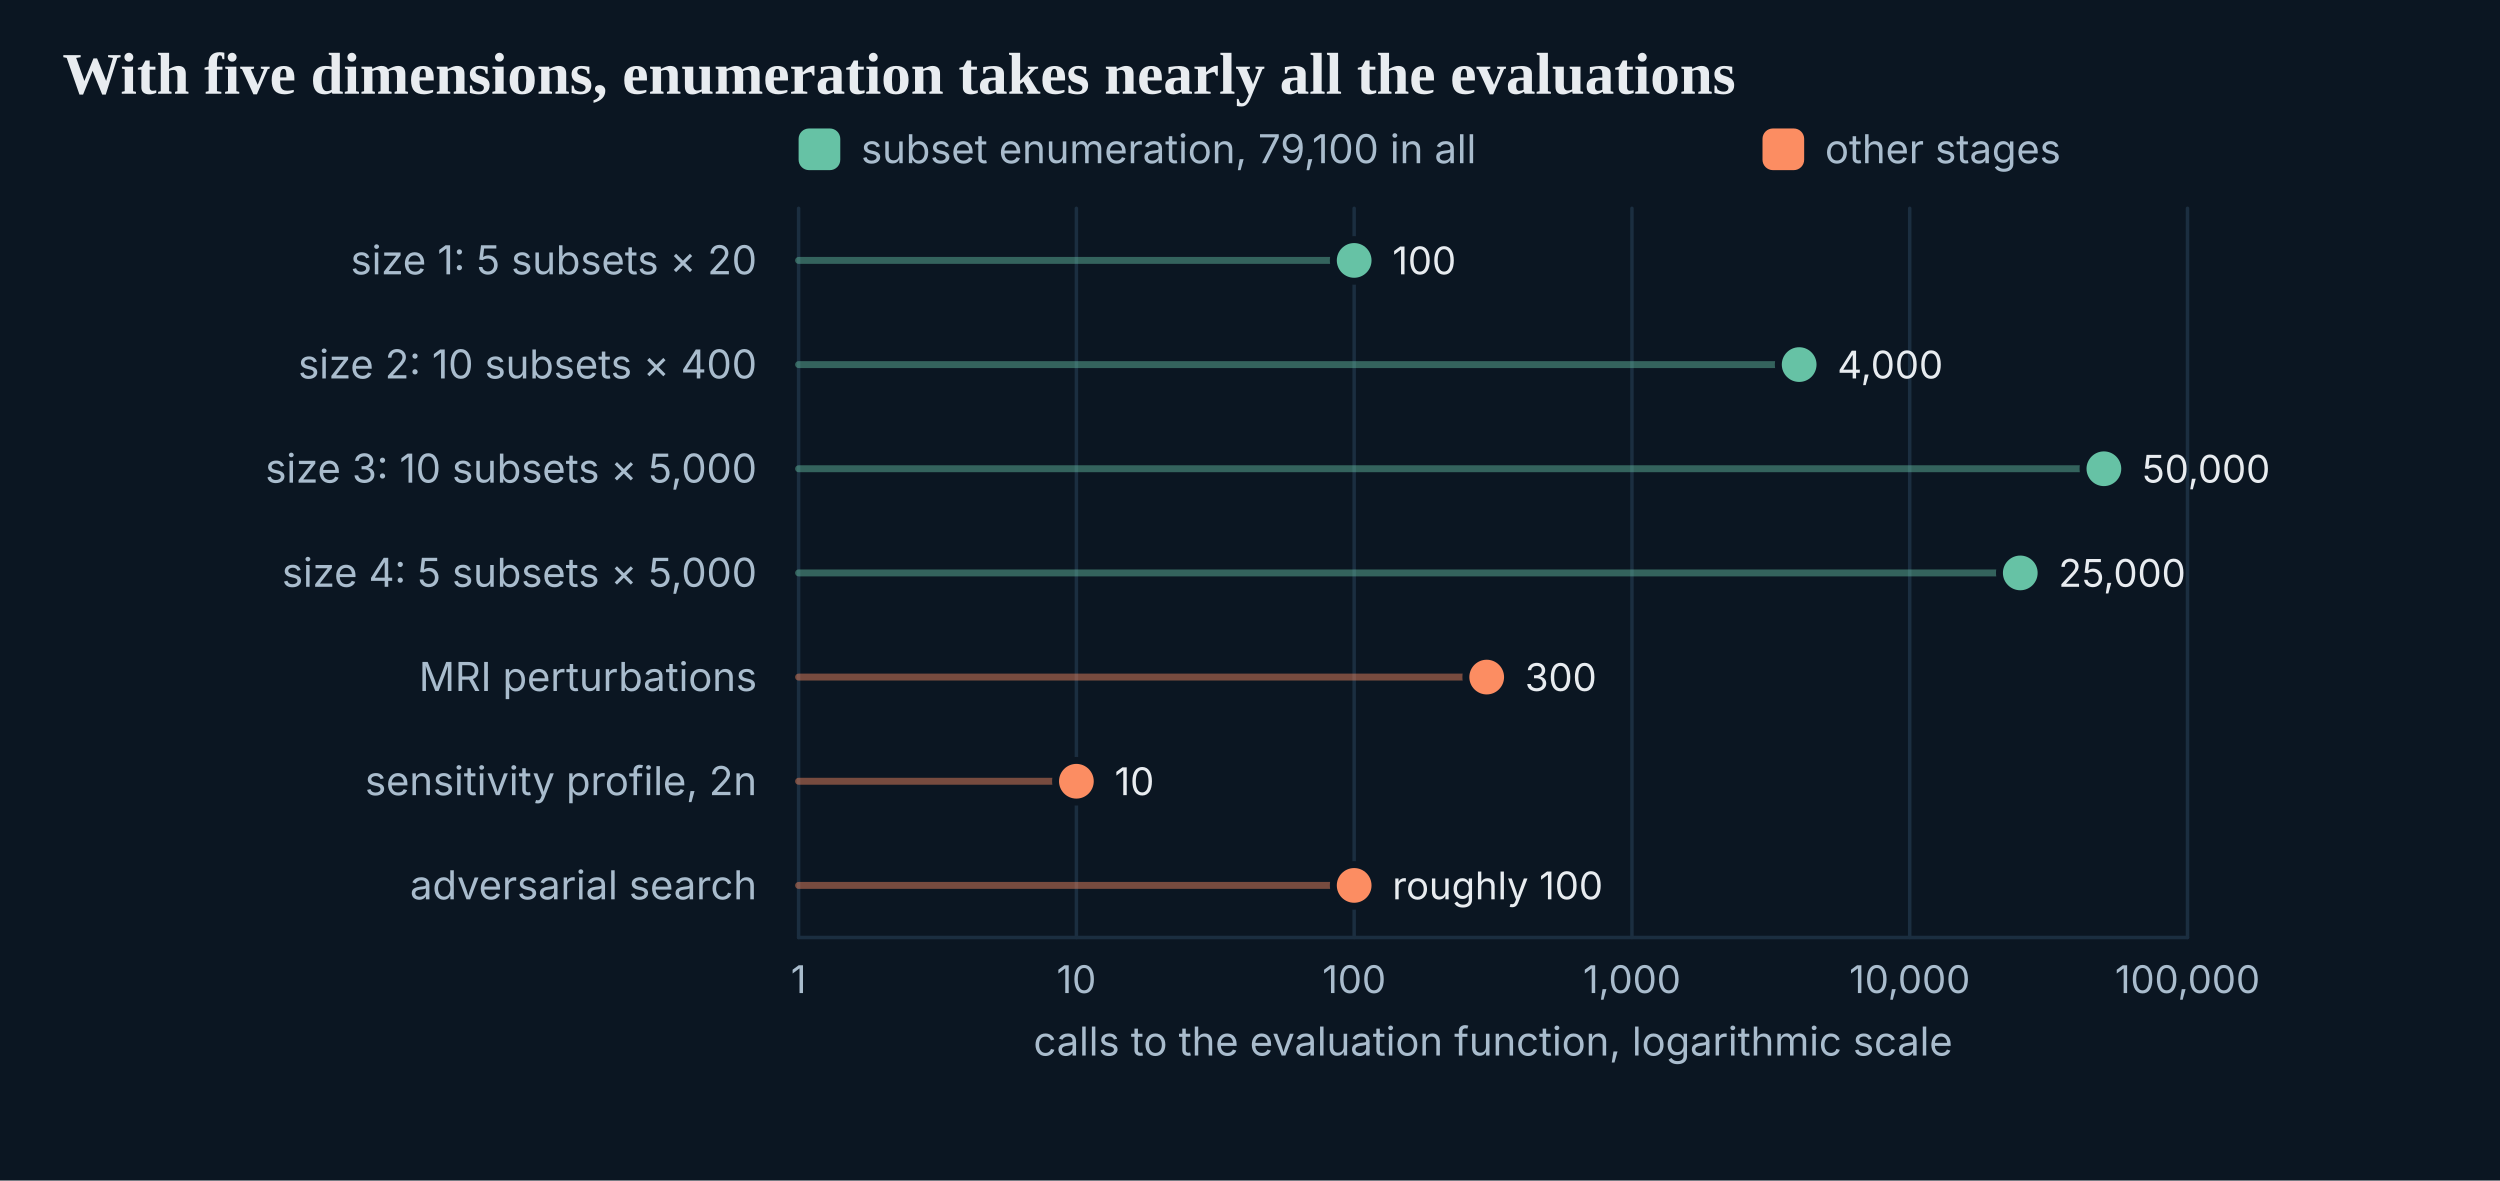
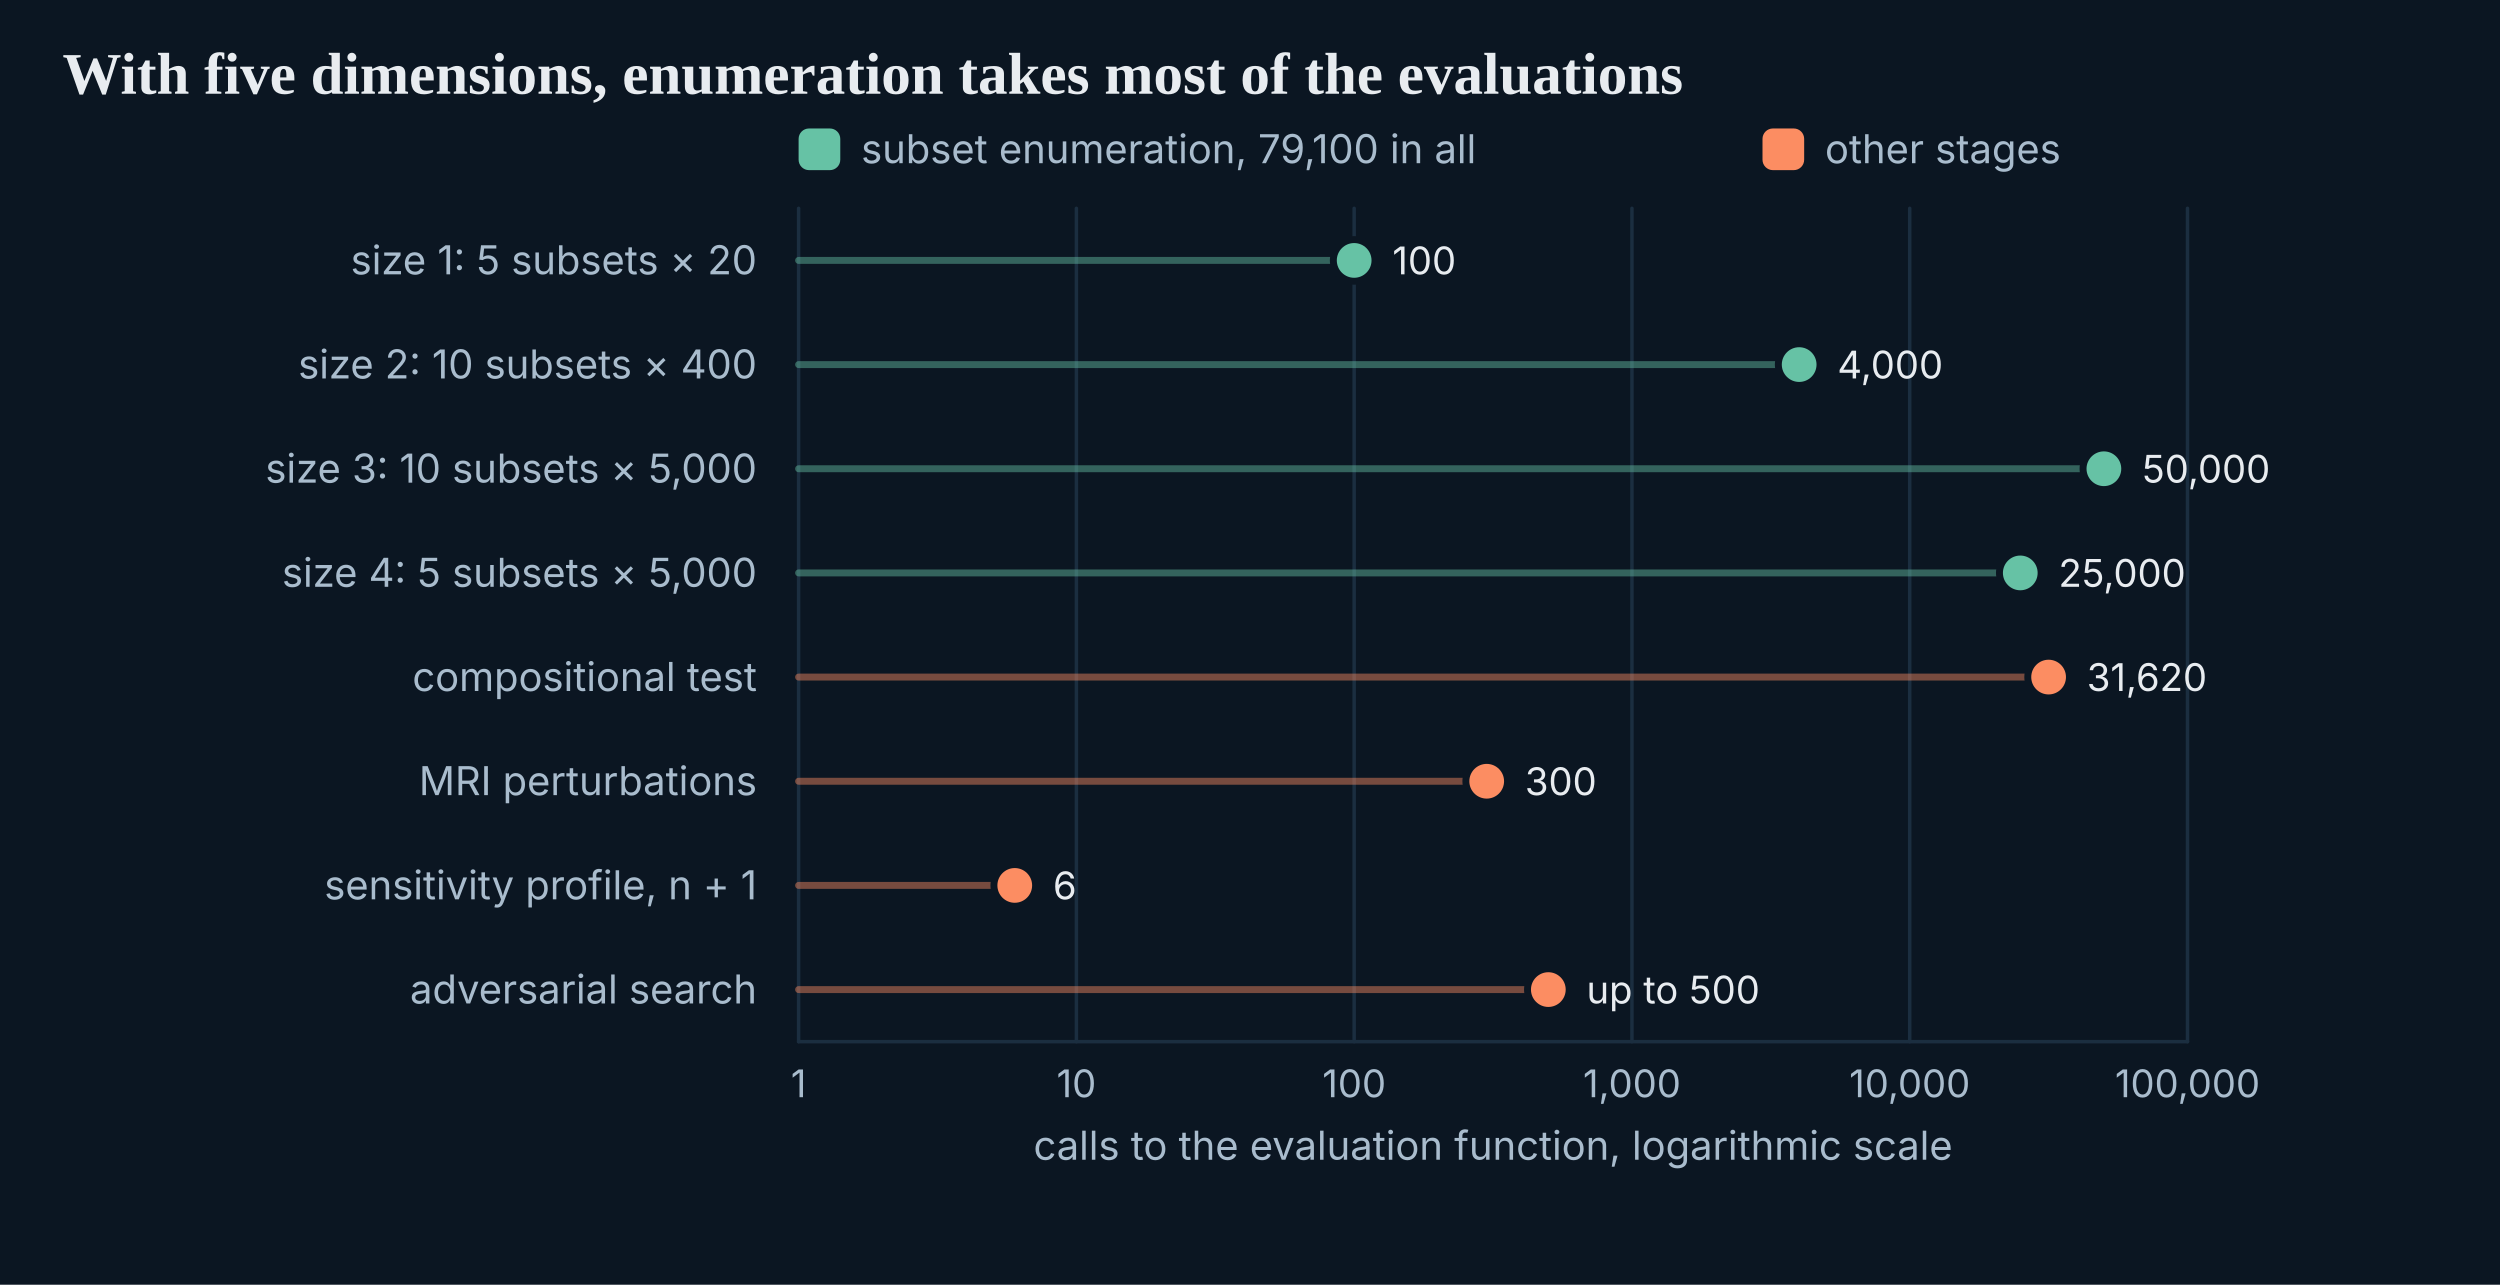
- <svg xmlns="http://www.w3.org/2000/svg" width="720" height="340" viewBox="0 0 720 340" role="img" aria-label="With five dimensions, enumeration takes nearly all the evaluations">
+ <svg xmlns="http://www.w3.org/2000/svg" width="720" height="370" viewBox="0 0 720 370" role="img" aria-label="With five dimensions, enumeration takes most of the evaluations">
  <rect width="100%" height="100%" fill="#0b1622" />
-   <text x="18" y="27" font-family="'Crimson Pro', Georgia, 'Times New Roman', serif" font-size="17" font-weight="600" fill="#e8ecf0">With five dimensions, enumeration takes nearly all the evaluations</text>
-   <line x1="230.00" y1="270.00" x2="630.00" y2="270.00" stroke="#1b2e40" stroke-width="1" stroke-linecap="round" stroke-opacity="1.0" />
-   <text x="430.00" y="304.00" font-family="Inter, -apple-system, 'Segoe UI', Helvetica, Arial, sans-serif" font-size="11.5" fill="#a9bccd" text-anchor="middle" font-weight="normal">calls to the evaluation function, logarithmic scale</text>
-   <line x1="230.00" y1="60.00" x2="230.00" y2="270.00" stroke="#1b2e40" stroke-width="1" stroke-linecap="round" stroke-opacity="1.0" />
-   <text x="230.00" y="286.00" font-family="Inter, -apple-system, 'Segoe UI', Helvetica, Arial, sans-serif" font-size="11" fill="#a9bccd" text-anchor="middle" font-weight="normal">1</text>
-   <line x1="310.00" y1="60.00" x2="310.00" y2="270.00" stroke="#1b2e40" stroke-width="1" stroke-linecap="round" stroke-opacity="1.0" />
-   <text x="310.00" y="286.00" font-family="Inter, -apple-system, 'Segoe UI', Helvetica, Arial, sans-serif" font-size="11" fill="#a9bccd" text-anchor="middle" font-weight="normal">10</text>
-   <line x1="390.00" y1="60.00" x2="390.00" y2="270.00" stroke="#1b2e40" stroke-width="1" stroke-linecap="round" stroke-opacity="1.0" />
-   <text x="390.00" y="286.00" font-family="Inter, -apple-system, 'Segoe UI', Helvetica, Arial, sans-serif" font-size="11" fill="#a9bccd" text-anchor="middle" font-weight="normal">100</text>
-   <line x1="470.00" y1="60.00" x2="470.00" y2="270.00" stroke="#1b2e40" stroke-width="1" stroke-linecap="round" stroke-opacity="1.0" />
-   <text x="470.00" y="286.00" font-family="Inter, -apple-system, 'Segoe UI', Helvetica, Arial, sans-serif" font-size="11" fill="#a9bccd" text-anchor="middle" font-weight="normal">1,000</text>
-   <line x1="550.00" y1="60.00" x2="550.00" y2="270.00" stroke="#1b2e40" stroke-width="1" stroke-linecap="round" stroke-opacity="1.0" />
-   <text x="550.00" y="286.00" font-family="Inter, -apple-system, 'Segoe UI', Helvetica, Arial, sans-serif" font-size="11" fill="#a9bccd" text-anchor="middle" font-weight="normal">10,000</text>
-   <line x1="630.00" y1="60.00" x2="630.00" y2="270.00" stroke="#1b2e40" stroke-width="1" stroke-linecap="round" stroke-opacity="1.0" />
-   <text x="630.00" y="286.00" font-family="Inter, -apple-system, 'Segoe UI', Helvetica, Arial, sans-serif" font-size="11" fill="#a9bccd" text-anchor="middle" font-weight="normal">100,000</text>
+   <text x="18" y="27" font-family="'Crimson Pro', Georgia, 'Times New Roman', serif" font-size="17" font-weight="600" fill="#e8ecf0">With five dimensions, enumeration takes most of the evaluations</text>
+   <line x1="230.00" y1="300.00" x2="630.00" y2="300.00" stroke="#1b2e40" stroke-width="1" stroke-linecap="round" stroke-opacity="1.0" />
+   <text x="430.00" y="334.00" font-family="Inter, -apple-system, 'Segoe UI', Helvetica, Arial, sans-serif" font-size="11.5" fill="#a9bccd" text-anchor="middle" font-weight="normal">calls to the evaluation function, logarithmic scale</text>
+   <line x1="230.00" y1="60.00" x2="230.00" y2="300.00" stroke="#1b2e40" stroke-width="1" stroke-linecap="round" stroke-opacity="1.0" />
+   <text x="230.00" y="316.00" font-family="Inter, -apple-system, 'Segoe UI', Helvetica, Arial, sans-serif" font-size="11" fill="#a9bccd" text-anchor="middle" font-weight="normal">1</text>
+   <line x1="310.00" y1="60.00" x2="310.00" y2="300.00" stroke="#1b2e40" stroke-width="1" stroke-linecap="round" stroke-opacity="1.0" />
+   <text x="310.00" y="316.00" font-family="Inter, -apple-system, 'Segoe UI', Helvetica, Arial, sans-serif" font-size="11" fill="#a9bccd" text-anchor="middle" font-weight="normal">10</text>
+   <line x1="390.00" y1="60.00" x2="390.00" y2="300.00" stroke="#1b2e40" stroke-width="1" stroke-linecap="round" stroke-opacity="1.0" />
+   <text x="390.00" y="316.00" font-family="Inter, -apple-system, 'Segoe UI', Helvetica, Arial, sans-serif" font-size="11" fill="#a9bccd" text-anchor="middle" font-weight="normal">100</text>
+   <line x1="470.00" y1="60.00" x2="470.00" y2="300.00" stroke="#1b2e40" stroke-width="1" stroke-linecap="round" stroke-opacity="1.0" />
+   <text x="470.00" y="316.00" font-family="Inter, -apple-system, 'Segoe UI', Helvetica, Arial, sans-serif" font-size="11" fill="#a9bccd" text-anchor="middle" font-weight="normal">1,000</text>
+   <line x1="550.00" y1="60.00" x2="550.00" y2="300.00" stroke="#1b2e40" stroke-width="1" stroke-linecap="round" stroke-opacity="1.0" />
+   <text x="550.00" y="316.00" font-family="Inter, -apple-system, 'Segoe UI', Helvetica, Arial, sans-serif" font-size="11" fill="#a9bccd" text-anchor="middle" font-weight="normal">10,000</text>
+   <line x1="630.00" y1="60.00" x2="630.00" y2="300.00" stroke="#1b2e40" stroke-width="1" stroke-linecap="round" stroke-opacity="1.0" />
+   <text x="630.00" y="316.00" font-family="Inter, -apple-system, 'Segoe UI', Helvetica, Arial, sans-serif" font-size="11" fill="#a9bccd" text-anchor="middle" font-weight="normal">100,000</text>
  <text x="218.00" y="79.00" font-family="Inter, -apple-system, 'Segoe UI', Helvetica, Arial, sans-serif" font-size="11.5" fill="#a9bccd" text-anchor="end" font-weight="normal">size 1: 5 subsets × 20</text>
  <line x1="230.00" y1="75.00" x2="390.00" y2="75.00" stroke="#66c2a5" stroke-width="2" stroke-linecap="round" stroke-opacity="0.45" />
  <circle cx="390.00" cy="75.00" r="7.00" fill="#0b1622" />
  <circle cx="390.00" cy="75.00" r="5.00" fill="#66c2a5" />
  <text x="401.00" y="79.00" font-family="Inter, -apple-system, 'Segoe UI', Helvetica, Arial, sans-serif" font-size="11" fill="#e8ecf0" text-anchor="start" font-weight="normal">100</text>
  <text x="218.00" y="109.00" font-family="Inter, -apple-system, 'Segoe UI', Helvetica, Arial, sans-serif" font-size="11.5" fill="#a9bccd" text-anchor="end" font-weight="normal">size 2: 10 subsets × 400</text>
  <line x1="230.00" y1="105.00" x2="518.16" y2="105.00" stroke="#66c2a5" stroke-width="2" stroke-linecap="round" stroke-opacity="0.45" />
  <circle cx="518.16" cy="105.00" r="7.00" fill="#0b1622" />
  <circle cx="518.16" cy="105.00" r="5.00" fill="#66c2a5" />
  <text x="529.16" y="109.00" font-family="Inter, -apple-system, 'Segoe UI', Helvetica, Arial, sans-serif" font-size="11" fill="#e8ecf0" text-anchor="start" font-weight="normal">4,000</text>
  <text x="218.00" y="139.00" font-family="Inter, -apple-system, 'Segoe UI', Helvetica, Arial, sans-serif" font-size="11.5" fill="#a9bccd" text-anchor="end" font-weight="normal">size 3: 10 subsets × 5,000</text>
  <line x1="230.00" y1="135.00" x2="605.92" y2="135.00" stroke="#66c2a5" stroke-width="2" stroke-linecap="round" stroke-opacity="0.45" />
  <circle cx="605.92" cy="135.00" r="7.00" fill="#0b1622" />
  <circle cx="605.92" cy="135.00" r="5.00" fill="#66c2a5" />
  <text x="616.92" y="139.00" font-family="Inter, -apple-system, 'Segoe UI', Helvetica, Arial, sans-serif" font-size="11" fill="#e8ecf0" text-anchor="start" font-weight="normal">50,000</text>
  <text x="218.00" y="169.00" font-family="Inter, -apple-system, 'Segoe UI', Helvetica, Arial, sans-serif" font-size="11.5" fill="#a9bccd" text-anchor="end" font-weight="normal">size 4: 5 subsets × 5,000</text>
  <line x1="230.00" y1="165.00" x2="581.84" y2="165.00" stroke="#66c2a5" stroke-width="2" stroke-linecap="round" stroke-opacity="0.45" />
  <circle cx="581.84" cy="165.00" r="7.00" fill="#0b1622" />
  <circle cx="581.84" cy="165.00" r="5.00" fill="#66c2a5" />
  <text x="592.84" y="169.00" font-family="Inter, -apple-system, 'Segoe UI', Helvetica, Arial, sans-serif" font-size="11" fill="#e8ecf0" text-anchor="start" font-weight="normal">25,000</text>
-   <text x="218.00" y="199.00" font-family="Inter, -apple-system, 'Segoe UI', Helvetica, Arial, sans-serif" font-size="11.5" fill="#a9bccd" text-anchor="end" font-weight="normal">MRI perturbations</text>
-   <line x1="230.00" y1="195.00" x2="428.17" y2="195.00" stroke="#fc8d62" stroke-width="2" stroke-linecap="round" stroke-opacity="0.45" />
-   <circle cx="428.17" cy="195.00" r="7.00" fill="#0b1622" />
-   <circle cx="428.17" cy="195.00" r="5.00" fill="#fc8d62" />
-   <text x="439.17" y="199.00" font-family="Inter, -apple-system, 'Segoe UI', Helvetica, Arial, sans-serif" font-size="11" fill="#e8ecf0" text-anchor="start" font-weight="normal">300</text>
-   <text x="218.00" y="229.00" font-family="Inter, -apple-system, 'Segoe UI', Helvetica, Arial, sans-serif" font-size="11.5" fill="#a9bccd" text-anchor="end" font-weight="normal">sensitivity profile, 2n</text>
-   <line x1="230.00" y1="225.00" x2="310.00" y2="225.00" stroke="#fc8d62" stroke-width="2" stroke-linecap="round" stroke-opacity="0.45" />
-   <circle cx="310.00" cy="225.00" r="7.00" fill="#0b1622" />
-   <circle cx="310.00" cy="225.00" r="5.00" fill="#fc8d62" />
-   <text x="321.00" y="229.00" font-family="Inter, -apple-system, 'Segoe UI', Helvetica, Arial, sans-serif" font-size="11" fill="#e8ecf0" text-anchor="start" font-weight="normal">10</text>
-   <text x="218.00" y="259.00" font-family="Inter, -apple-system, 'Segoe UI', Helvetica, Arial, sans-serif" font-size="11.5" fill="#a9bccd" text-anchor="end" font-weight="normal">adversarial search</text>
-   <line x1="230.00" y1="255.00" x2="390.00" y2="255.00" stroke="#fc8d62" stroke-width="2" stroke-linecap="round" stroke-opacity="0.45" />
-   <circle cx="390.00" cy="255.00" r="7.00" fill="#0b1622" />
-   <circle cx="390.00" cy="255.00" r="5.00" fill="#fc8d62" />
-   <text x="401.00" y="259.00" font-family="Inter, -apple-system, 'Segoe UI', Helvetica, Arial, sans-serif" font-size="11" fill="#e8ecf0" text-anchor="start" font-weight="normal">roughly 100</text>
+   <text x="218.00" y="199.00" font-family="Inter, -apple-system, 'Segoe UI', Helvetica, Arial, sans-serif" font-size="11.5" fill="#a9bccd" text-anchor="end" font-weight="normal">compositional test</text>
+   <line x1="230.00" y1="195.00" x2="590.00" y2="195.00" stroke="#fc8d62" stroke-width="2" stroke-linecap="round" stroke-opacity="0.45" />
+   <circle cx="590.00" cy="195.00" r="7.00" fill="#0b1622" />
+   <circle cx="590.00" cy="195.00" r="5.00" fill="#fc8d62" />
+   <text x="601.00" y="199.00" font-family="Inter, -apple-system, 'Segoe UI', Helvetica, Arial, sans-serif" font-size="11" fill="#e8ecf0" text-anchor="start" font-weight="normal">31,620</text>
+   <text x="218.00" y="229.00" font-family="Inter, -apple-system, 'Segoe UI', Helvetica, Arial, sans-serif" font-size="11.5" fill="#a9bccd" text-anchor="end" font-weight="normal">MRI perturbations</text>
+   <line x1="230.00" y1="225.00" x2="428.17" y2="225.00" stroke="#fc8d62" stroke-width="2" stroke-linecap="round" stroke-opacity="0.45" />
+   <circle cx="428.17" cy="225.00" r="7.00" fill="#0b1622" />
+   <circle cx="428.17" cy="225.00" r="5.00" fill="#fc8d62" />
+   <text x="439.17" y="229.00" font-family="Inter, -apple-system, 'Segoe UI', Helvetica, Arial, sans-serif" font-size="11" fill="#e8ecf0" text-anchor="start" font-weight="normal">300</text>
+   <text x="218.00" y="259.00" font-family="Inter, -apple-system, 'Segoe UI', Helvetica, Arial, sans-serif" font-size="11.5" fill="#a9bccd" text-anchor="end" font-weight="normal">sensitivity profile, n + 1</text>
+   <line x1="230.00" y1="255.00" x2="292.25" y2="255.00" stroke="#fc8d62" stroke-width="2" stroke-linecap="round" stroke-opacity="0.45" />
+   <circle cx="292.25" cy="255.00" r="7.00" fill="#0b1622" />
+   <circle cx="292.25" cy="255.00" r="5.00" fill="#fc8d62" />
+   <text x="303.25" y="259.00" font-family="Inter, -apple-system, 'Segoe UI', Helvetica, Arial, sans-serif" font-size="11" fill="#e8ecf0" text-anchor="start" font-weight="normal">6</text>
+   <text x="218.00" y="289.00" font-family="Inter, -apple-system, 'Segoe UI', Helvetica, Arial, sans-serif" font-size="11.5" fill="#a9bccd" text-anchor="end" font-weight="normal">adversarial search</text>
+   <line x1="230.00" y1="285.00" x2="445.92" y2="285.00" stroke="#fc8d62" stroke-width="2" stroke-linecap="round" stroke-opacity="0.45" />
+   <circle cx="445.92" cy="285.00" r="7.00" fill="#0b1622" />
+   <circle cx="445.92" cy="285.00" r="5.00" fill="#fc8d62" />
+   <text x="456.92" y="289.00" font-family="Inter, -apple-system, 'Segoe UI', Helvetica, Arial, sans-serif" font-size="11" fill="#e8ecf0" text-anchor="start" font-weight="normal">up to 500</text>
  <rect x="230.00" y="37.00" width="12" height="12" rx="3" fill="#66c2a5" />
  <text x="248.00" y="47.00" font-family="Inter, -apple-system, 'Segoe UI', Helvetica, Arial, sans-serif" font-size="11.5" fill="#a9bccd" text-anchor="start" font-weight="normal">subset enumeration, 79,100 in all</text>
  <rect x="507.60" y="37.00" width="12" height="12" rx="3" fill="#fc8d62" />
  <text x="525.60" y="47.00" font-family="Inter, -apple-system, 'Segoe UI', Helvetica, Arial, sans-serif" font-size="11.5" fill="#a9bccd" text-anchor="start" font-weight="normal">other stages</text>
</svg>
